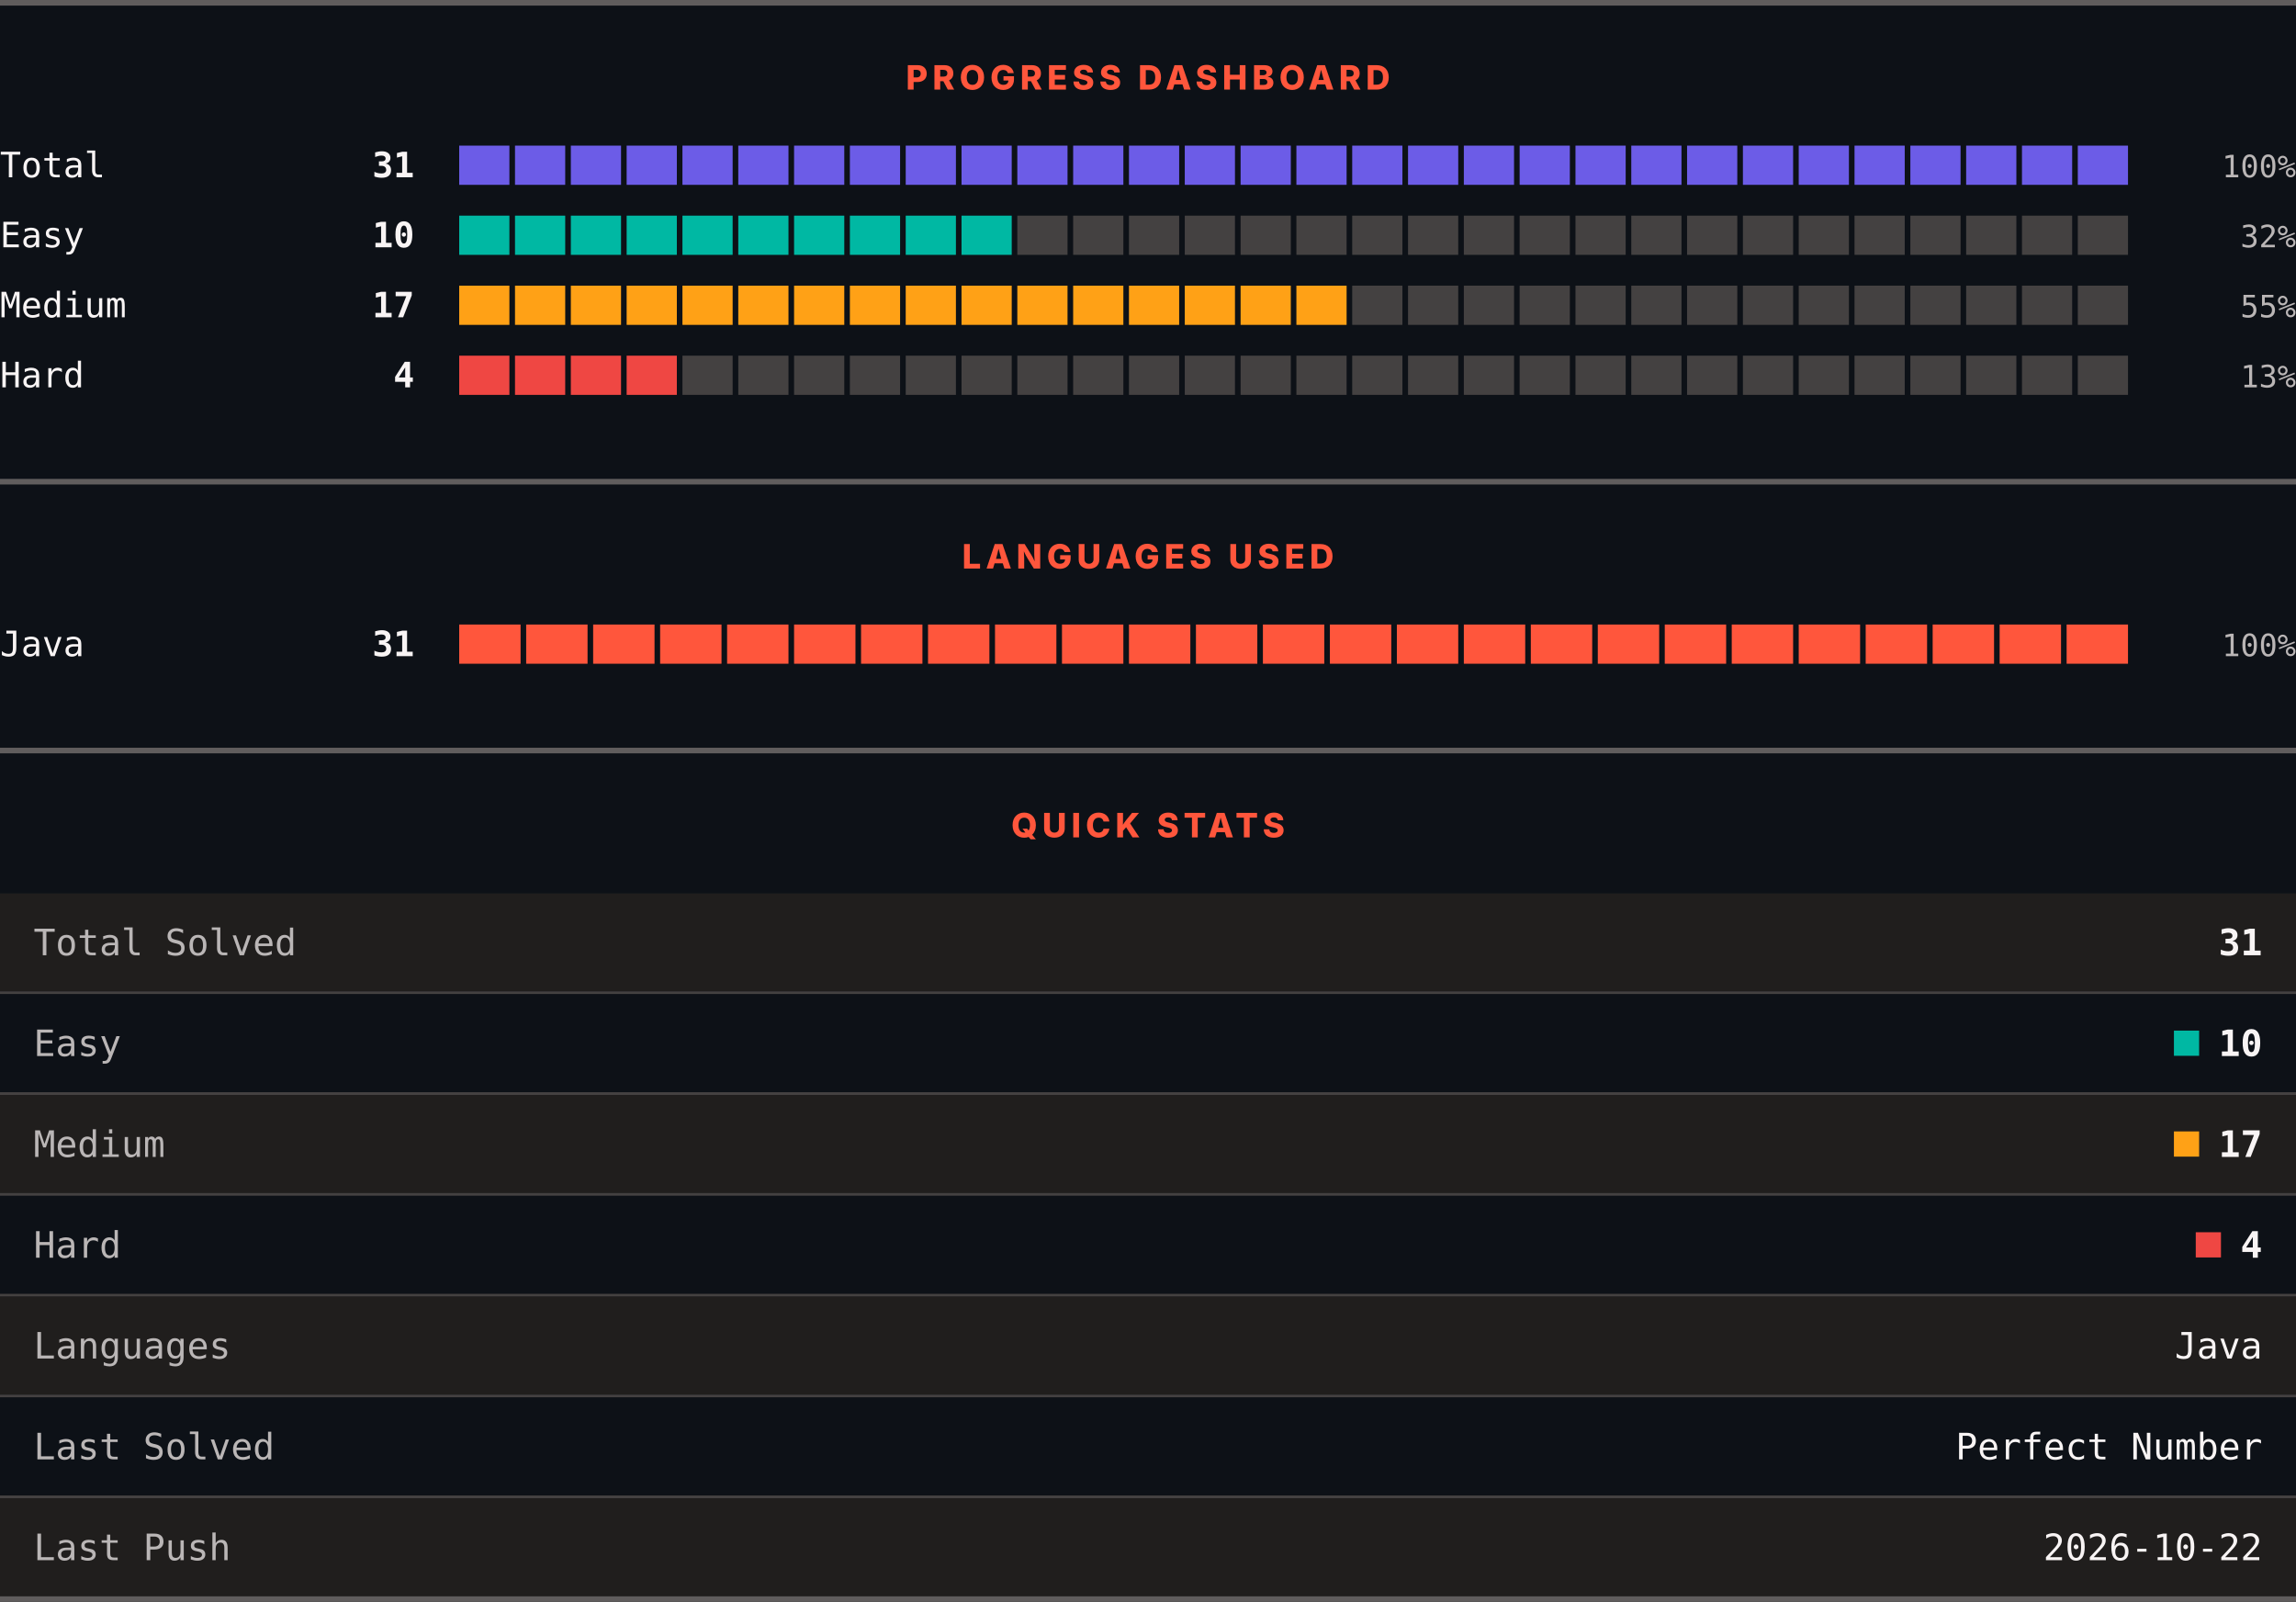
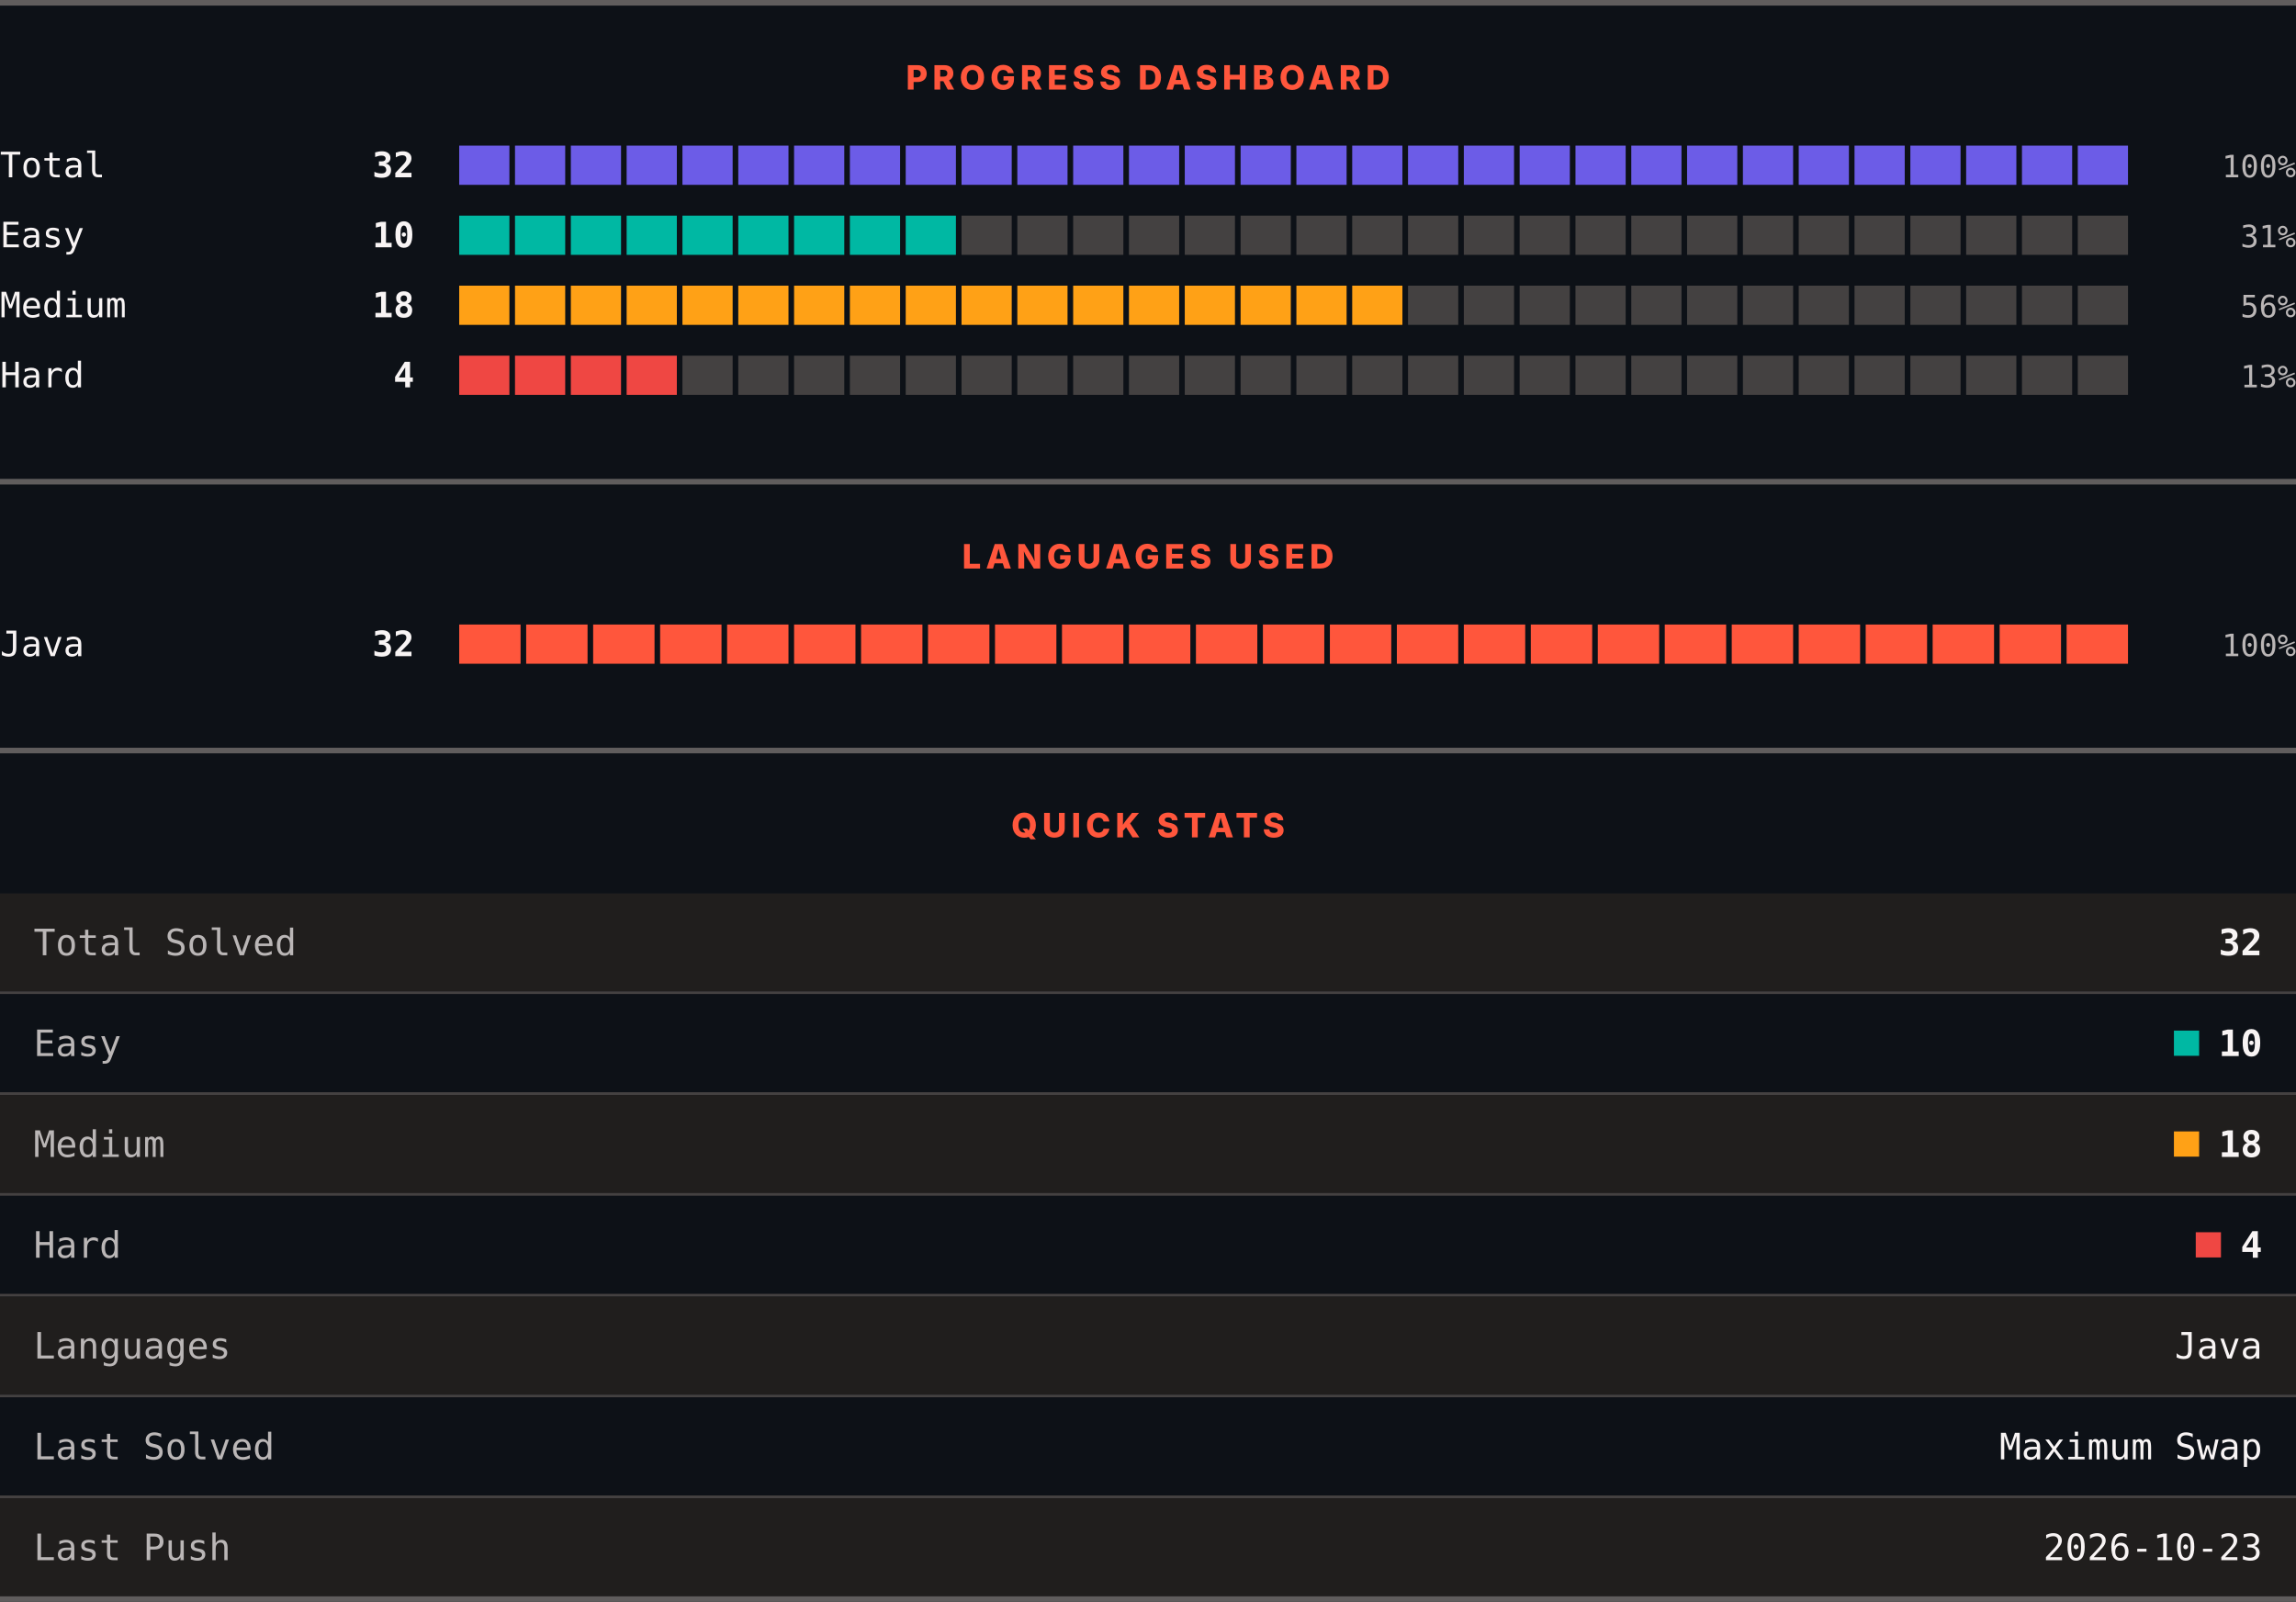
<svg xmlns="http://www.w3.org/2000/svg" width="820" height="572" viewBox="0 0 820 572" role="img" aria-label="LeetCode progress, languages and quick stats">
  <rect width="820" height="572" fill="#0d1117" />
  <rect x="0" y="0" width="820" height="2" fill="#605d5d" />
  <text x="410" y="32" text-anchor="middle" font-family="Archivo, system-ui, -apple-system, Segoe UI, sans-serif" font-size="12" font-weight="800" letter-spacing="1.68" fill="#ff563c">PROGRESS DASHBOARD</text>
  <text x="0" y="63.3" font-family="ui-monospace, SFMono-Regular, Menlo, Consolas, monospace" font-size="12.5" fill="#f8f4f4">Total</text>
-   <text x="148" y="63.3" text-anchor="end" font-family="ui-monospace, SFMono-Regular, Menlo, Consolas, monospace" font-size="12.5" font-weight="700" fill="#f8f4f4">31</text>
+   <text x="148" y="63.3" text-anchor="end" font-family="ui-monospace, SFMono-Regular, Menlo, Consolas, monospace" font-size="12.5" font-weight="700" fill="#f8f4f4">32</text>
  <rect x="164.00" y="52" width="17.93" height="14" fill="#6c5ce7" />
  <rect x="183.93" y="52" width="17.93" height="14" fill="#6c5ce7" />
  <rect x="203.87" y="52" width="17.93" height="14" fill="#6c5ce7" />
  <rect x="223.80" y="52" width="17.93" height="14" fill="#6c5ce7" />
  <rect x="243.73" y="52" width="17.93" height="14" fill="#6c5ce7" />
  <rect x="263.67" y="52" width="17.93" height="14" fill="#6c5ce7" />
  <rect x="283.60" y="52" width="17.93" height="14" fill="#6c5ce7" />
  <rect x="303.53" y="52" width="17.93" height="14" fill="#6c5ce7" />
  <rect x="323.47" y="52" width="17.93" height="14" fill="#6c5ce7" />
  <rect x="343.40" y="52" width="17.93" height="14" fill="#6c5ce7" />
  <rect x="363.33" y="52" width="17.93" height="14" fill="#6c5ce7" />
  <rect x="383.27" y="52" width="17.93" height="14" fill="#6c5ce7" />
  <rect x="403.20" y="52" width="17.93" height="14" fill="#6c5ce7" />
  <rect x="423.13" y="52" width="17.93" height="14" fill="#6c5ce7" />
  <rect x="443.07" y="52" width="17.93" height="14" fill="#6c5ce7" />
  <rect x="463.00" y="52" width="17.93" height="14" fill="#6c5ce7" />
  <rect x="482.93" y="52" width="17.93" height="14" fill="#6c5ce7" />
  <rect x="502.87" y="52" width="17.93" height="14" fill="#6c5ce7" />
  <rect x="522.80" y="52" width="17.93" height="14" fill="#6c5ce7" />
  <rect x="542.73" y="52" width="17.93" height="14" fill="#6c5ce7" />
  <rect x="562.67" y="52" width="17.93" height="14" fill="#6c5ce7" />
  <rect x="582.60" y="52" width="17.93" height="14" fill="#6c5ce7" />
  <rect x="602.53" y="52" width="17.93" height="14" fill="#6c5ce7" />
  <rect x="622.47" y="52" width="17.93" height="14" fill="#6c5ce7" />
  <rect x="642.40" y="52" width="17.93" height="14" fill="#6c5ce7" />
  <rect x="662.33" y="52" width="17.93" height="14" fill="#6c5ce7" />
  <rect x="682.27" y="52" width="17.93" height="14" fill="#6c5ce7" />
  <rect x="702.20" y="52" width="17.93" height="14" fill="#6c5ce7" />
  <rect x="722.13" y="52" width="17.93" height="14" fill="#6c5ce7" />
  <rect x="742.07" y="52" width="17.93" height="14" fill="#6c5ce7" />
  <text x="820" y="63.3" text-anchor="end" font-family="ui-monospace, SFMono-Regular, Menlo, Consolas, monospace" font-size="11" fill="#bab6b6">100%</text>
  <text x="0" y="88.3" font-family="ui-monospace, SFMono-Regular, Menlo, Consolas, monospace" font-size="12.5" fill="#f8f4f4">Easy</text>
  <text x="148" y="88.3" text-anchor="end" font-family="ui-monospace, SFMono-Regular, Menlo, Consolas, monospace" font-size="12.5" font-weight="700" fill="#f8f4f4">10</text>
  <rect x="164.00" y="77" width="17.93" height="14" fill="#00b8a3" />
  <rect x="183.93" y="77" width="17.93" height="14" fill="#00b8a3" />
  <rect x="203.87" y="77" width="17.93" height="14" fill="#00b8a3" />
  <rect x="223.80" y="77" width="17.93" height="14" fill="#00b8a3" />
  <rect x="243.73" y="77" width="17.93" height="14" fill="#00b8a3" />
  <rect x="263.67" y="77" width="17.93" height="14" fill="#00b8a3" />
  <rect x="283.60" y="77" width="17.93" height="14" fill="#00b8a3" />
  <rect x="303.53" y="77" width="17.93" height="14" fill="#00b8a3" />
  <rect x="323.47" y="77" width="17.93" height="14" fill="#00b8a3" />
-   <rect x="343.40" y="77" width="17.93" height="14" fill="#00b8a3" />
+   <rect x="343.40" y="77" width="17.93" height="14" fill="#444141" />
  <rect x="363.33" y="77" width="17.93" height="14" fill="#444141" />
  <rect x="383.27" y="77" width="17.93" height="14" fill="#444141" />
  <rect x="403.20" y="77" width="17.93" height="14" fill="#444141" />
  <rect x="423.13" y="77" width="17.93" height="14" fill="#444141" />
  <rect x="443.07" y="77" width="17.93" height="14" fill="#444141" />
  <rect x="463.00" y="77" width="17.93" height="14" fill="#444141" />
  <rect x="482.93" y="77" width="17.93" height="14" fill="#444141" />
  <rect x="502.87" y="77" width="17.93" height="14" fill="#444141" />
  <rect x="522.80" y="77" width="17.93" height="14" fill="#444141" />
  <rect x="542.73" y="77" width="17.93" height="14" fill="#444141" />
  <rect x="562.67" y="77" width="17.93" height="14" fill="#444141" />
  <rect x="582.60" y="77" width="17.93" height="14" fill="#444141" />
  <rect x="602.53" y="77" width="17.93" height="14" fill="#444141" />
  <rect x="622.47" y="77" width="17.93" height="14" fill="#444141" />
  <rect x="642.40" y="77" width="17.93" height="14" fill="#444141" />
  <rect x="662.33" y="77" width="17.93" height="14" fill="#444141" />
  <rect x="682.27" y="77" width="17.93" height="14" fill="#444141" />
  <rect x="702.20" y="77" width="17.93" height="14" fill="#444141" />
  <rect x="722.13" y="77" width="17.93" height="14" fill="#444141" />
  <rect x="742.07" y="77" width="17.93" height="14" fill="#444141" />
-   <text x="820" y="88.3" text-anchor="end" font-family="ui-monospace, SFMono-Regular, Menlo, Consolas, monospace" font-size="11" fill="#bab6b6">32%</text>
+   <text x="820" y="88.3" text-anchor="end" font-family="ui-monospace, SFMono-Regular, Menlo, Consolas, monospace" font-size="11" fill="#bab6b6">31%</text>
  <text x="0" y="113.3" font-family="ui-monospace, SFMono-Regular, Menlo, Consolas, monospace" font-size="12.5" fill="#f8f4f4">Medium</text>
-   <text x="148" y="113.3" text-anchor="end" font-family="ui-monospace, SFMono-Regular, Menlo, Consolas, monospace" font-size="12.5" font-weight="700" fill="#f8f4f4">17</text>
+   <text x="148" y="113.3" text-anchor="end" font-family="ui-monospace, SFMono-Regular, Menlo, Consolas, monospace" font-size="12.5" font-weight="700" fill="#f8f4f4">18</text>
  <rect x="164.00" y="102" width="17.93" height="14" fill="#ffa116" />
  <rect x="183.93" y="102" width="17.93" height="14" fill="#ffa116" />
  <rect x="203.87" y="102" width="17.93" height="14" fill="#ffa116" />
  <rect x="223.80" y="102" width="17.93" height="14" fill="#ffa116" />
  <rect x="243.73" y="102" width="17.93" height="14" fill="#ffa116" />
  <rect x="263.67" y="102" width="17.93" height="14" fill="#ffa116" />
  <rect x="283.60" y="102" width="17.93" height="14" fill="#ffa116" />
  <rect x="303.53" y="102" width="17.93" height="14" fill="#ffa116" />
  <rect x="323.47" y="102" width="17.93" height="14" fill="#ffa116" />
  <rect x="343.40" y="102" width="17.93" height="14" fill="#ffa116" />
  <rect x="363.33" y="102" width="17.93" height="14" fill="#ffa116" />
  <rect x="383.27" y="102" width="17.93" height="14" fill="#ffa116" />
  <rect x="403.20" y="102" width="17.93" height="14" fill="#ffa116" />
  <rect x="423.13" y="102" width="17.93" height="14" fill="#ffa116" />
  <rect x="443.07" y="102" width="17.93" height="14" fill="#ffa116" />
  <rect x="463.00" y="102" width="17.93" height="14" fill="#ffa116" />
-   <rect x="482.93" y="102" width="17.93" height="14" fill="#444141" />
+   <rect x="482.93" y="102" width="17.93" height="14" fill="#ffa116" />
  <rect x="502.87" y="102" width="17.93" height="14" fill="#444141" />
  <rect x="522.80" y="102" width="17.93" height="14" fill="#444141" />
  <rect x="542.73" y="102" width="17.93" height="14" fill="#444141" />
  <rect x="562.67" y="102" width="17.93" height="14" fill="#444141" />
  <rect x="582.60" y="102" width="17.93" height="14" fill="#444141" />
  <rect x="602.53" y="102" width="17.93" height="14" fill="#444141" />
  <rect x="622.47" y="102" width="17.93" height="14" fill="#444141" />
  <rect x="642.40" y="102" width="17.93" height="14" fill="#444141" />
  <rect x="662.33" y="102" width="17.93" height="14" fill="#444141" />
  <rect x="682.27" y="102" width="17.93" height="14" fill="#444141" />
  <rect x="702.20" y="102" width="17.93" height="14" fill="#444141" />
  <rect x="722.13" y="102" width="17.93" height="14" fill="#444141" />
  <rect x="742.07" y="102" width="17.93" height="14" fill="#444141" />
-   <text x="820" y="113.3" text-anchor="end" font-family="ui-monospace, SFMono-Regular, Menlo, Consolas, monospace" font-size="11" fill="#bab6b6">55%</text>
+   <text x="820" y="113.3" text-anchor="end" font-family="ui-monospace, SFMono-Regular, Menlo, Consolas, monospace" font-size="11" fill="#bab6b6">56%</text>
  <text x="0" y="138.3" font-family="ui-monospace, SFMono-Regular, Menlo, Consolas, monospace" font-size="12.5" fill="#f8f4f4">Hard</text>
  <text x="148" y="138.3" text-anchor="end" font-family="ui-monospace, SFMono-Regular, Menlo, Consolas, monospace" font-size="12.5" font-weight="700" fill="#f8f4f4">4</text>
  <rect x="164.00" y="127" width="17.93" height="14" fill="#ef4743" />
  <rect x="183.93" y="127" width="17.93" height="14" fill="#ef4743" />
  <rect x="203.87" y="127" width="17.93" height="14" fill="#ef4743" />
  <rect x="223.80" y="127" width="17.93" height="14" fill="#ef4743" />
  <rect x="243.73" y="127" width="17.93" height="14" fill="#444141" />
  <rect x="263.67" y="127" width="17.93" height="14" fill="#444141" />
  <rect x="283.60" y="127" width="17.93" height="14" fill="#444141" />
  <rect x="303.53" y="127" width="17.93" height="14" fill="#444141" />
  <rect x="323.47" y="127" width="17.93" height="14" fill="#444141" />
  <rect x="343.40" y="127" width="17.93" height="14" fill="#444141" />
  <rect x="363.33" y="127" width="17.93" height="14" fill="#444141" />
  <rect x="383.27" y="127" width="17.93" height="14" fill="#444141" />
  <rect x="403.20" y="127" width="17.93" height="14" fill="#444141" />
  <rect x="423.13" y="127" width="17.93" height="14" fill="#444141" />
  <rect x="443.07" y="127" width="17.93" height="14" fill="#444141" />
  <rect x="463.00" y="127" width="17.93" height="14" fill="#444141" />
  <rect x="482.93" y="127" width="17.93" height="14" fill="#444141" />
  <rect x="502.87" y="127" width="17.93" height="14" fill="#444141" />
  <rect x="522.80" y="127" width="17.93" height="14" fill="#444141" />
  <rect x="542.73" y="127" width="17.93" height="14" fill="#444141" />
  <rect x="562.67" y="127" width="17.93" height="14" fill="#444141" />
  <rect x="582.60" y="127" width="17.93" height="14" fill="#444141" />
  <rect x="602.53" y="127" width="17.93" height="14" fill="#444141" />
  <rect x="622.47" y="127" width="17.93" height="14" fill="#444141" />
  <rect x="642.40" y="127" width="17.93" height="14" fill="#444141" />
  <rect x="662.33" y="127" width="17.93" height="14" fill="#444141" />
  <rect x="682.27" y="127" width="17.93" height="14" fill="#444141" />
  <rect x="702.20" y="127" width="17.93" height="14" fill="#444141" />
  <rect x="722.13" y="127" width="17.93" height="14" fill="#444141" />
  <rect x="742.07" y="127" width="17.93" height="14" fill="#444141" />
  <text x="820" y="138.3" text-anchor="end" font-family="ui-monospace, SFMono-Regular, Menlo, Consolas, monospace" font-size="11" fill="#bab6b6">13%</text>
  <rect x="0" y="171" width="820" height="2" fill="#605d5d" />
  <text x="410" y="203" text-anchor="middle" font-family="Archivo, system-ui, -apple-system, Segoe UI, sans-serif" font-size="12" font-weight="800" letter-spacing="1.68" fill="#ff563c">LANGUAGES USED</text>
  <text x="0" y="234.3" font-family="ui-monospace, SFMono-Regular, Menlo, Consolas, monospace" font-size="12.5" fill="#f8f4f4">Java</text>
-   <text x="148" y="234.3" text-anchor="end" font-family="ui-monospace, SFMono-Regular, Menlo, Consolas, monospace" font-size="12.5" font-weight="700" fill="#f8f4f4">31</text>
+   <text x="148" y="234.3" text-anchor="end" font-family="ui-monospace, SFMono-Regular, Menlo, Consolas, monospace" font-size="12.5" font-weight="700" fill="#f8f4f4">32</text>
  <rect x="164.00" y="223" width="21.92" height="14" fill="#ff563c" />
  <rect x="187.92" y="223" width="21.92" height="14" fill="#ff563c" />
  <rect x="211.84" y="223" width="21.92" height="14" fill="#ff563c" />
  <rect x="235.76" y="223" width="21.92" height="14" fill="#ff563c" />
  <rect x="259.68" y="223" width="21.92" height="14" fill="#ff563c" />
  <rect x="283.60" y="223" width="21.92" height="14" fill="#ff563c" />
  <rect x="307.52" y="223" width="21.92" height="14" fill="#ff563c" />
  <rect x="331.44" y="223" width="21.92" height="14" fill="#ff563c" />
  <rect x="355.36" y="223" width="21.92" height="14" fill="#ff563c" />
  <rect x="379.28" y="223" width="21.92" height="14" fill="#ff563c" />
  <rect x="403.20" y="223" width="21.92" height="14" fill="#ff563c" />
  <rect x="427.12" y="223" width="21.92" height="14" fill="#ff563c" />
  <rect x="451.04" y="223" width="21.92" height="14" fill="#ff563c" />
  <rect x="474.96" y="223" width="21.92" height="14" fill="#ff563c" />
  <rect x="498.88" y="223" width="21.92" height="14" fill="#ff563c" />
  <rect x="522.80" y="223" width="21.92" height="14" fill="#ff563c" />
  <rect x="546.72" y="223" width="21.92" height="14" fill="#ff563c" />
  <rect x="570.64" y="223" width="21.92" height="14" fill="#ff563c" />
  <rect x="594.56" y="223" width="21.92" height="14" fill="#ff563c" />
  <rect x="618.48" y="223" width="21.92" height="14" fill="#ff563c" />
  <rect x="642.40" y="223" width="21.92" height="14" fill="#ff563c" />
  <rect x="666.32" y="223" width="21.92" height="14" fill="#ff563c" />
  <rect x="690.24" y="223" width="21.92" height="14" fill="#ff563c" />
  <rect x="714.16" y="223" width="21.92" height="14" fill="#ff563c" />
  <rect x="738.08" y="223" width="21.92" height="14" fill="#ff563c" />
  <text x="820" y="234.3" text-anchor="end" font-family="ui-monospace, SFMono-Regular, Menlo, Consolas, monospace" font-size="11" fill="#bab6b6">100%</text>
  <rect x="0" y="267" width="820" height="2" fill="#605d5d" />
  <text x="410" y="299" text-anchor="middle" font-family="Archivo, system-ui, -apple-system, Segoe UI, sans-serif" font-size="12" font-weight="800" letter-spacing="1.68" fill="#ff563c">QUICK STATS</text>
  <rect x="0" y="319" width="820" height="35" fill="#201e1d" />
  <text x="12" y="341.1" font-family="ui-monospace, SFMono-Regular, Menlo, Consolas, monospace" font-size="13" fill="#bab6b6">Total Solved</text>
-   <text x="808" y="341.1" text-anchor="end" font-family="ui-monospace, SFMono-Regular, Menlo, Consolas, monospace" font-size="13" font-weight="700" fill="#f8f4f4">31</text>
+   <text x="808" y="341.1" text-anchor="end" font-family="ui-monospace, SFMono-Regular, Menlo, Consolas, monospace" font-size="13" font-weight="700" fill="#f8f4f4">32</text>
  <rect x="0" y="354" width="820" height="1" fill="#444141" />
  <rect x="0" y="355" width="820" height="35" fill="#0d1117" />
  <text x="12" y="377.1" font-family="ui-monospace, SFMono-Regular, Menlo, Consolas, monospace" font-size="13" fill="#bab6b6">Easy</text>
  <rect x="776.4" y="368" width="9" height="9" fill="#00b8a3" />
  <text x="808" y="377.1" text-anchor="end" font-family="ui-monospace, SFMono-Regular, Menlo, Consolas, monospace" font-size="13" font-weight="700" fill="#f8f4f4">10</text>
  <rect x="0" y="390" width="820" height="1" fill="#444141" />
  <rect x="0" y="391" width="820" height="35" fill="#201e1d" />
  <text x="12" y="413.1" font-family="ui-monospace, SFMono-Regular, Menlo, Consolas, monospace" font-size="13" fill="#bab6b6">Medium</text>
  <rect x="776.4" y="404" width="9" height="9" fill="#ffa116" />
-   <text x="808" y="413.1" text-anchor="end" font-family="ui-monospace, SFMono-Regular, Menlo, Consolas, monospace" font-size="13" font-weight="700" fill="#f8f4f4">17</text>
+   <text x="808" y="413.1" text-anchor="end" font-family="ui-monospace, SFMono-Regular, Menlo, Consolas, monospace" font-size="13" font-weight="700" fill="#f8f4f4">18</text>
  <rect x="0" y="426" width="820" height="1" fill="#444141" />
  <rect x="0" y="427" width="820" height="35" fill="#0d1117" />
  <text x="12" y="449.1" font-family="ui-monospace, SFMono-Regular, Menlo, Consolas, monospace" font-size="13" fill="#bab6b6">Hard</text>
  <rect x="784.2" y="440" width="9" height="9" fill="#ef4743" />
  <text x="808" y="449.1" text-anchor="end" font-family="ui-monospace, SFMono-Regular, Menlo, Consolas, monospace" font-size="13" font-weight="700" fill="#f8f4f4">4</text>
  <rect x="0" y="462" width="820" height="1" fill="#444141" />
  <rect x="0" y="463" width="820" height="35" fill="#201e1d" />
  <text x="12" y="485.1" font-family="ui-monospace, SFMono-Regular, Menlo, Consolas, monospace" font-size="13" fill="#bab6b6">Languages</text>
  <text x="808" y="485.1" text-anchor="end" font-family="ui-monospace, SFMono-Regular, Menlo, Consolas, monospace" font-size="13" fill="#f8f4f4">Java</text>
  <rect x="0" y="498" width="820" height="1" fill="#444141" />
  <rect x="0" y="499" width="820" height="35" fill="#0d1117" />
  <text x="12" y="521.1" font-family="ui-monospace, SFMono-Regular, Menlo, Consolas, monospace" font-size="13" fill="#bab6b6">Last Solved</text>
-   <text x="808" y="521.1" text-anchor="end" font-family="ui-monospace, SFMono-Regular, Menlo, Consolas, monospace" font-size="13" fill="#f8f4f4">Perfect Number</text>
+   <text x="808" y="521.1" text-anchor="end" font-family="ui-monospace, SFMono-Regular, Menlo, Consolas, monospace" font-size="13" fill="#f8f4f4">Maximum Swap</text>
  <rect x="0" y="534" width="820" height="1" fill="#444141" />
  <rect x="0" y="535" width="820" height="35" fill="#201e1d" />
  <text x="12" y="557.1" font-family="ui-monospace, SFMono-Regular, Menlo, Consolas, monospace" font-size="13" fill="#bab6b6">Last Push</text>
-   <text x="808" y="557.1" text-anchor="end" font-family="ui-monospace, SFMono-Regular, Menlo, Consolas, monospace" font-size="13" fill="#f8f4f4">2026-10-22</text>
+   <text x="808" y="557.1" text-anchor="end" font-family="ui-monospace, SFMono-Regular, Menlo, Consolas, monospace" font-size="13" fill="#f8f4f4">2026-10-23</text>
  <rect x="0" y="570" width="820" height="2" fill="#605d5d" />
</svg>
